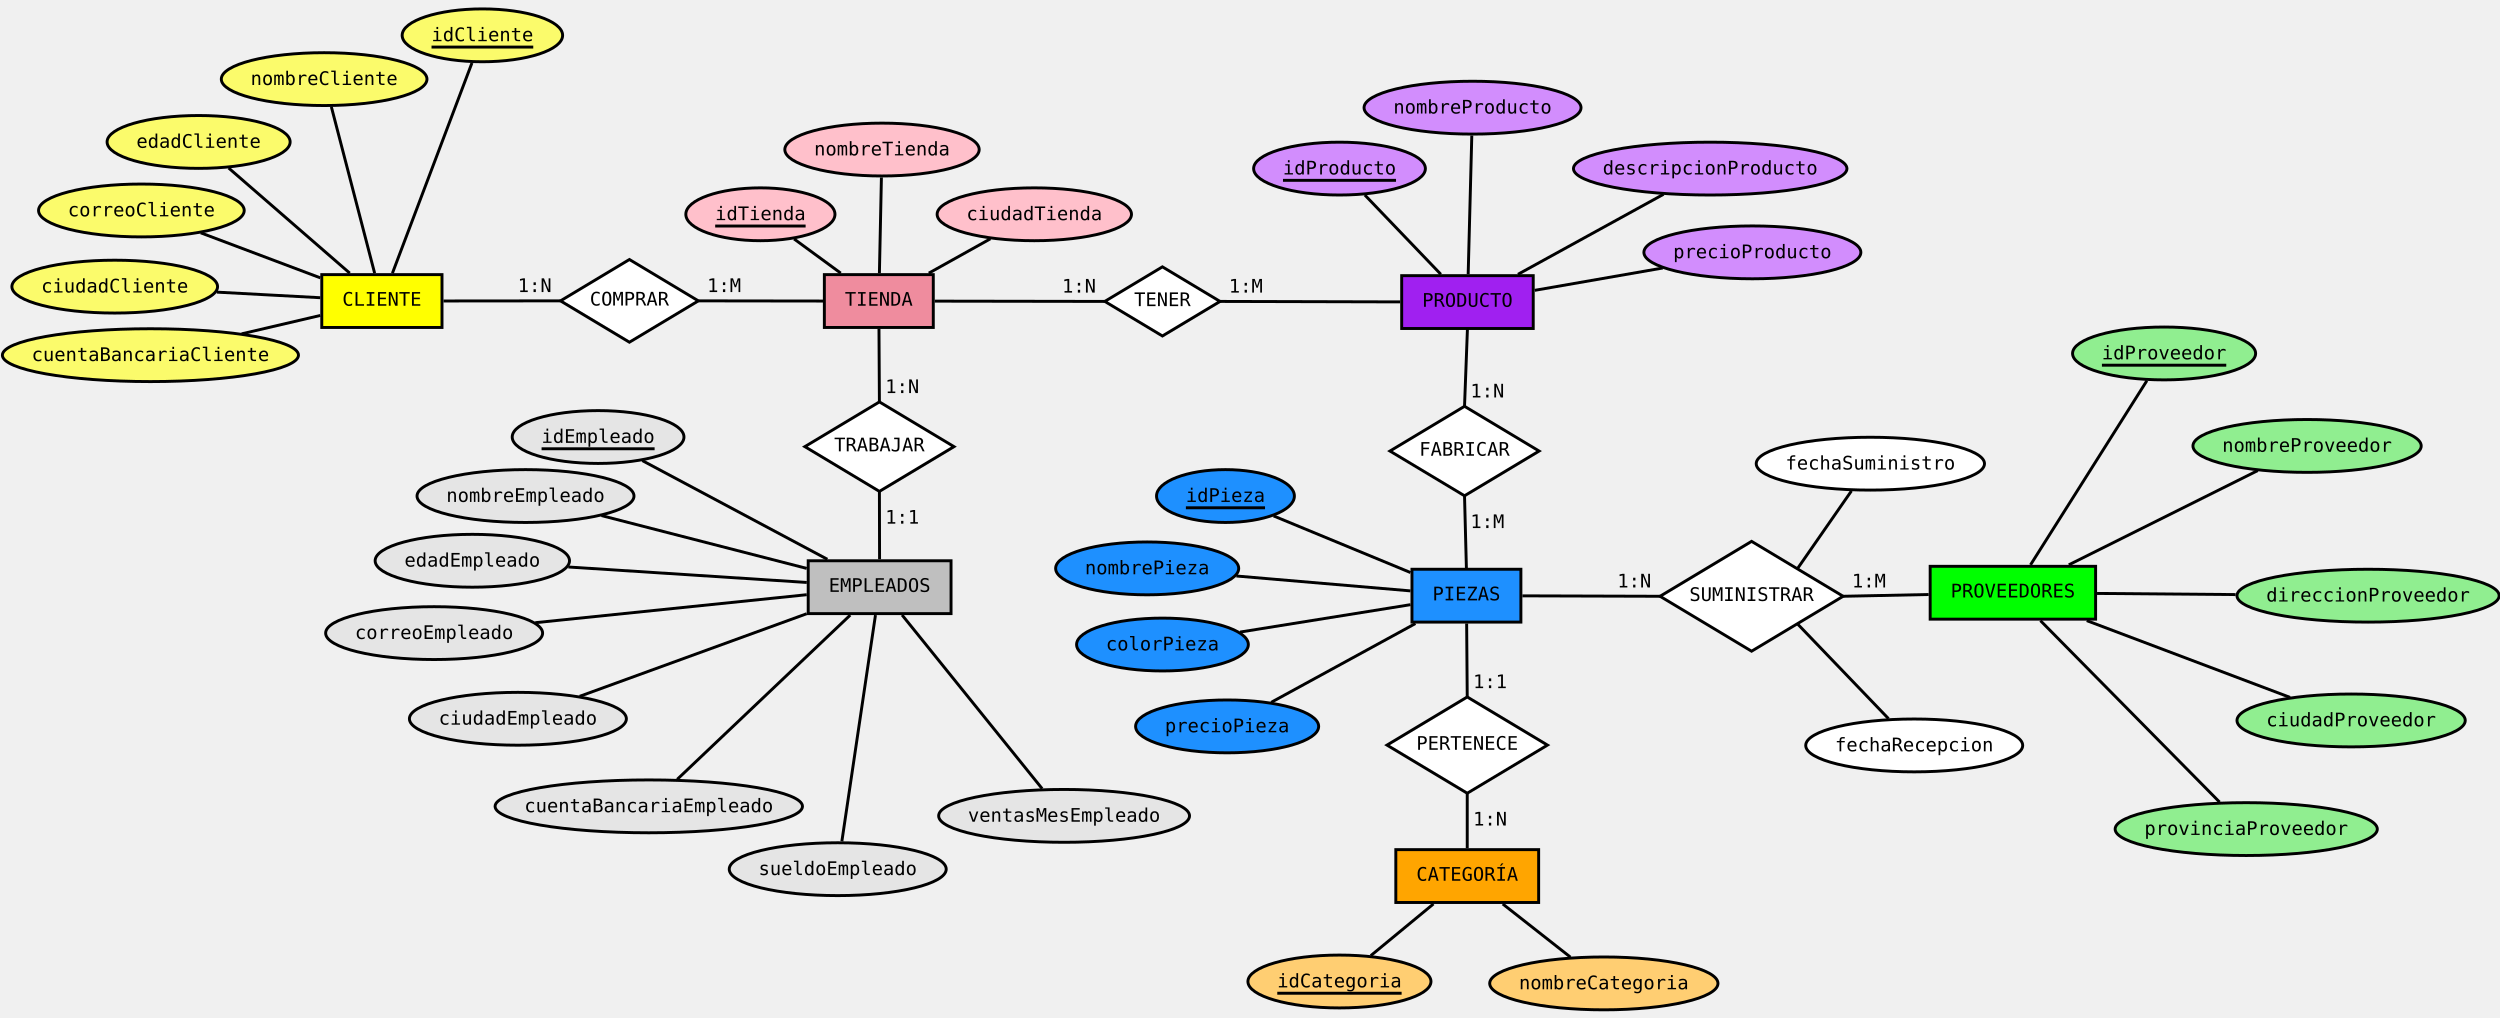
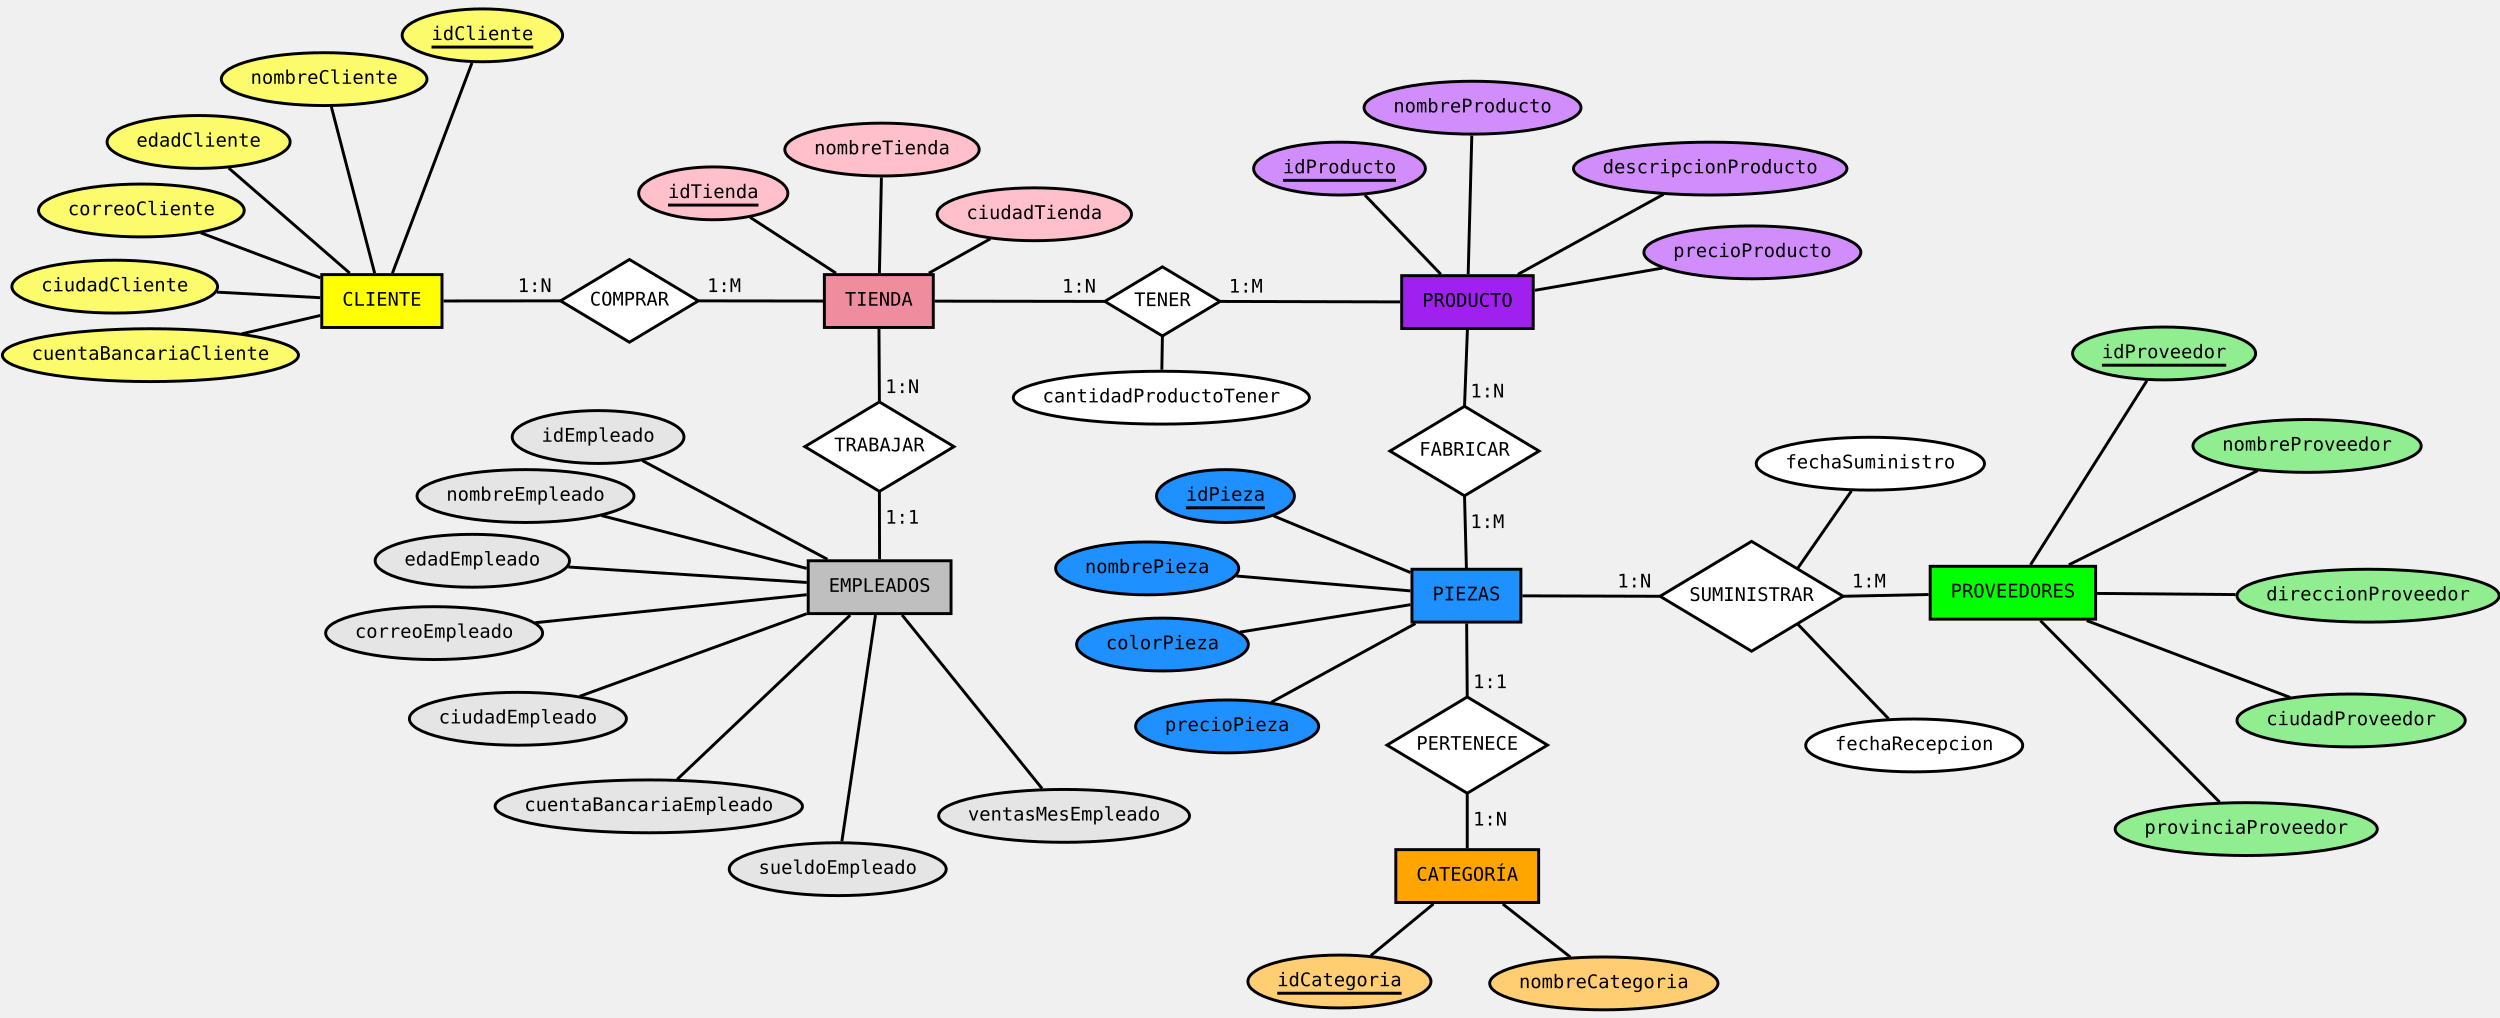
<svg xmlns="http://www.w3.org/2000/svg" width="86cm" height="35cm" viewBox="446 12 1703 684">
  <g>
    <rect style="fill: #1e90ff" x="1407.83" y="395.234" width="74.2" height="36" />
    <rect style="fill: none; fill-opacity:0; stroke-width: 2; stroke: #000000" x="1407.83" y="395.234" width="74.2" height="36" />
    <text font-size="12.8" style="fill: #000000;text-anchor:middle;font-family:monospace;font-style:normal;font-weight:normal" x="1444.93" y="416.434">PIEZAS</text>
  </g>
  <g>
    <rect style="fill: #00ff00" x="1760.83" y="393.234" width="112.7" height="36" />
    <rect style="fill: none; fill-opacity:0; stroke-width: 2; stroke: #000000" x="1760.83" y="393.234" width="112.7" height="36" />
    <text font-size="12.8" style="fill: #000000;text-anchor:middle;font-family:monospace;font-style:normal;font-weight:normal" x="1817.18" y="414.434">PROVEEDORES</text>
  </g>
  <g>
    <polygon style="fill: #ffffff" points="1576.83,413.644 1639.18,376.234 1701.53,413.644 1639.18,451.054 " />
    <polygon style="fill: none; fill-opacity:0; stroke-width: 2; stroke: #000000" points="1576.83,413.644 1639.18,376.234 1701.53,413.644 1639.18,451.054 " />
    <text font-size="12.8" style="fill: #000000;text-anchor:end;font-family:monospace;font-style:normal;font-weight:normal" x="1570.83" y="407.644">1:N</text>
    <text font-size="12.8" style="fill: #000000;text-anchor:start;font-family:monospace;font-style:normal;font-weight:normal" x="1707.53" y="407.644">1:M</text>
    <text font-size="12.8" style="fill: #000000;text-anchor:middle;font-family:monospace;font-style:normal;font-weight:normal" x="1639.18" y="416.844">SUMINISTRAR</text>
  </g>
  <line style="fill: none; fill-opacity:0; stroke-width: 2; stroke: #000000" x1="1483.03" y1="413.352" x2="1576.83" y2="413.644" />
  <line style="fill: none; fill-opacity:0; stroke-width: 2; stroke: #000000" x1="1759.82" y1="412.429" x2="1701.53" y2="413.644" />
  <g>
-     <rect style="fill: #ffff00" x="665.191" y="194.53" width="81.9" height="36" />
-     <rect style="fill: none; fill-opacity:0; stroke-width: 2; stroke: #000000" x="665.191" y="194.53" width="81.9" height="36" />
-     <text font-size="12.8" style="fill: #000000;text-anchor:middle;font-family:monospace;font-style:normal;font-weight:normal" x="706.141" y="215.73">CLIENTE</text>
+     <rect style="fill: #ffff00" x="665.19" y="194.53" width="81.9" height="36" />
+     <rect style="fill: none; fill-opacity:0; stroke-width: 2; stroke: #000000" x="665.19" y="194.53" width="81.9" height="36" />
+     <text font-size="12.8" style="fill: #000000;text-anchor:middle;font-family:monospace;font-style:normal;font-weight:normal" x="706.14" y="215.73">CLIENTE</text>
  </g>
  <g>
    <rect style="fill: #a020f0" x="1400.83" y="195.234" width="89.6" height="36" />
    <rect style="fill: none; fill-opacity:0; stroke-width: 2; stroke: #000000" x="1400.83" y="195.234" width="89.6" height="36" />
    <text font-size="12.8" style="fill: #000000;text-anchor:middle;font-family:monospace;font-style:normal;font-weight:normal" x="1445.63" y="216.434">PRODUCTO</text>
  </g>
  <g>
    <polygon style="fill: #ffffff" points="1392.83,314.714 1443.63,284.234 1494.43,314.714 1443.63,345.194 " />
    <polygon style="fill: none; fill-opacity:0; stroke-width: 2; stroke: #000000" points="1392.83,314.714 1443.63,284.234 1494.43,314.714 1443.63,345.194 " />
    <text font-size="12.8" style="fill: #000000;text-anchor:start;font-family:monospace;font-style:normal;font-weight:normal" x="1447.63" y="278.234">1:N</text>
    <text font-size="12.8" style="fill: #000000;text-anchor:start;font-family:monospace;font-style:normal;font-weight:normal" x="1447.63" y="367.194">1:M</text>
    <text font-size="12.8" style="fill: #000000;text-anchor:middle;font-family:monospace;font-style:normal;font-weight:normal" x="1443.63" y="317.914">FABRICAR</text>
  </g>
  <line style="fill: none; fill-opacity:0; stroke-width: 2; stroke: #000000" x1="1445.63" y1="231.234" x2="1443.63" y2="284.234" />
  <line style="fill: none; fill-opacity:0; stroke-width: 2; stroke: #000000" x1="1444.93" y1="395.234" x2="1443.63" y2="345.194" />
  <g>
-     <polygon style="fill: #ffffff" points="827.799,212.404 874.749,184.234 921.699,212.404 874.749,240.574 " />
-     <polygon style="fill: none; fill-opacity:0; stroke-width: 2; stroke: #000000" points="827.799,212.404 874.749,184.234 921.699,212.404 874.749,240.574 " />
-     <text font-size="12.8" style="fill: #000000;text-anchor:end;font-family:monospace;font-style:normal;font-weight:normal" x="821.799" y="206.404">1:N</text>
-     <text font-size="12.8" style="fill: #000000;text-anchor:start;font-family:monospace;font-style:normal;font-weight:normal" x="927.699" y="206.404">1:M</text>
-     <text font-size="12.8" style="fill: #000000;text-anchor:middle;font-family:monospace;font-style:normal;font-weight:normal" x="874.749" y="215.604">COMPRAR</text>
-   </g>
-   <line style="fill: none; fill-opacity:0; stroke-width: 2; stroke: #000000" x1="748.094" y1="212.487" x2="827.799" y2="212.404" />
-   <line style="fill: none; fill-opacity:0; stroke-width: 2; stroke: #000000" x1="921.699" y1="212.404" x2="1007.55" y2="212.53" />
+     <polygon style="fill: #ffffff" points="827.8,212.404 874.75,184.234 921.7,212.404 874.75,240.574 " />
+     <polygon style="fill: none; fill-opacity:0; stroke-width: 2; stroke: #000000" points="827.8,212.404 874.75,184.234 921.7,212.404 874.75,240.574 " />
+     <text font-size="12.8" style="fill: #000000;text-anchor:end;font-family:monospace;font-style:normal;font-weight:normal" x="821.8" y="206.404">1:N</text>
+     <text font-size="12.8" style="fill: #000000;text-anchor:start;font-family:monospace;font-style:normal;font-weight:normal" x="927.7" y="206.404">1:M</text>
+     <text font-size="12.8" style="fill: #000000;text-anchor:middle;font-family:monospace;font-style:normal;font-weight:normal" x="874.75" y="215.604">COMPRAR</text>
+   </g>
+   <line style="fill: none; fill-opacity:0; stroke-width: 2; stroke: #000000" x1="748.094" y1="212.487" x2="827.8" y2="212.404" />
+   <line style="fill: none; fill-opacity:0; stroke-width: 2; stroke: #000000" x1="921.7" y1="212.404" x2="1007.55" y2="212.53" />
  <g>
    <rect style="fill: #ef8c9e" x="1007.55" y="194.53" width="74.2" height="36" />
    <rect style="fill: none; fill-opacity:0; stroke-width: 2; stroke: #000000" x="1007.55" y="194.53" width="74.2" height="36" />
    <text font-size="12.8" style="fill: #000000;text-anchor:middle;font-family:monospace;font-style:normal;font-weight:normal" x="1044.65" y="215.73">TIENDA</text>
  </g>
  <g>
    <polygon style="fill: #ffffff" points="1198.58,212.784 1237.83,189.234 1277.08,212.784 1237.83,236.334 " />
    <polygon style="fill: none; fill-opacity:0; stroke-width: 2; stroke: #000000" points="1198.58,212.784 1237.83,189.234 1277.08,212.784 1237.83,236.334 " />
    <text font-size="12.8" style="fill: #000000;text-anchor:end;font-family:monospace;font-style:normal;font-weight:normal" x="1192.58" y="206.784">1:N</text>
    <text font-size="12.8" style="fill: #000000;text-anchor:start;font-family:monospace;font-style:normal;font-weight:normal" x="1283.08" y="206.784">1:M</text>
    <text font-size="12.8" style="fill: #000000;text-anchor:middle;font-family:monospace;font-style:normal;font-weight:normal" x="1237.83" y="215.984">TENER</text>
  </g>
  <line style="fill: none; fill-opacity:0; stroke-width: 2; stroke: #000000" x1="1082.72" y1="212.593" x2="1198.58" y2="212.784" />
  <line style="fill: none; fill-opacity:0; stroke-width: 2; stroke: #000000" x1="1399.82" y1="213.111" x2="1277.08" y2="212.784" />
  <g>
-     <rect style="fill: #bfbfbf" x="996.549" y="389.453" width="97.3" height="36" />
-     <rect style="fill: none; fill-opacity:0; stroke-width: 2; stroke: #000000" x="996.549" y="389.453" width="97.3" height="36" />
-     <text font-size="12.8" style="fill: #000000;text-anchor:middle;font-family:monospace;font-style:normal;font-weight:normal" x="1045.2" y="410.653">EMPLEADOS</text>
+     <rect style="fill: #bfbfbf" x="996.548" y="389.452" width="97.3" height="36" />
+     <rect style="fill: none; fill-opacity:0; stroke-width: 2; stroke: #000000" x="996.548" y="389.452" width="97.3" height="36" />
+     <text font-size="12.8" style="fill: #000000;text-anchor:middle;font-family:monospace;font-style:normal;font-weight:normal" x="1045.2" y="410.652">EMPLEADOS</text>
  </g>
  <g>
    <polygon style="fill: #ffffff" points="994.252,311.714 1045.05,281.234 1095.85,311.714 1045.05,342.194 " />
    <polygon style="fill: none; fill-opacity:0; stroke-width: 2; stroke: #000000" points="994.252,311.714 1045.05,281.234 1095.85,311.714 1045.05,342.194 " />
    <text font-size="12.8" style="fill: #000000;text-anchor:start;font-family:monospace;font-style:normal;font-weight:normal" x="1049.05" y="275.234">1:N</text>
    <text font-size="12.8" style="fill: #000000;text-anchor:start;font-family:monospace;font-style:normal;font-weight:normal" x="1049.05" y="364.194">1:1</text>
    <text font-size="12.8" style="fill: #000000;text-anchor:middle;font-family:monospace;font-style:normal;font-weight:normal" x="1045.05" y="314.914">TRABAJAR</text>
  </g>
  <line style="fill: none; fill-opacity:0; stroke-width: 2; stroke: #000000" x1="1044.76" y1="231.526" x2="1045.05" y2="281.234" />
  <line style="fill: none; fill-opacity:0; stroke-width: 2; stroke: #000000" x1="1045.16" y1="388.453" x2="1045.05" y2="342.194" />
  <g>
    <rect style="fill: #ffa500" x="1396.83" y="586.234" width="97.3" height="36" />
    <rect style="fill: none; fill-opacity:0; stroke-width: 2; stroke: #000000" x="1396.83" y="586.234" width="97.3" height="36" />
    <text font-size="12.8" style="fill: #000000;text-anchor:middle;font-family:monospace;font-style:normal;font-weight:normal" x="1445.48" y="607.434">CATEGORÍA</text>
  </g>
  <g>
    <polygon style="fill: #ffffff" points="1390.83,515.024 1445.48,482.234 1500.13,515.024 1445.48,547.814 " />
    <polygon style="fill: none; fill-opacity:0; stroke-width: 2; stroke: #000000" points="1390.83,515.024 1445.48,482.234 1500.13,515.024 1445.48,547.814 " />
    <text font-size="12.8" style="fill: #000000;text-anchor:start;font-family:monospace;font-style:normal;font-weight:normal" x="1449.48" y="476.234">1:1</text>
    <text font-size="12.8" style="fill: #000000;text-anchor:start;font-family:monospace;font-style:normal;font-weight:normal" x="1449.48" y="569.814">1:N</text>
    <text font-size="12.8" style="fill: #000000;text-anchor:middle;font-family:monospace;font-style:normal;font-weight:normal" x="1445.48" y="518.224">PERTENECE</text>
  </g>
-   <line style="fill: none; fill-opacity:0; stroke-width: 2; stroke: #000000" x1="1445.08" y1="432.168" x2="1445.48" y2="482.234" />
-   <line style="fill: none; fill-opacity:0; stroke-width: 2; stroke: #000000" x1="1445.48" y1="585.252" x2="1445.48" y2="547.814" />
+   <line style="fill: none; fill-opacity:0; stroke-width: 2; stroke: #000000" x1="1445.08" y1="432.169" x2="1445.48" y2="482.234" />
+   <line style="fill: none; fill-opacity:0; stroke-width: 2; stroke: #000000" x1="1445.48" y1="585.253" x2="1445.48" y2="547.814" />
  <g>
    <ellipse style="fill: #90ee90" cx="2047.58" cy="498.234" rx="77.75" ry="18" />
    <ellipse style="fill: none; fill-opacity:0; stroke-width: 2; stroke: #000000" cx="2047.58" cy="498.234" rx="77.75" ry="18" />
-     <text font-size="12.8" style="fill: #000000;text-anchor:middle;font-family:monospace;font-style:normal;font-weight:normal" x="2047.58" y="502.234">ciudadProveedor</text>
+     <text font-size="12.8" style="fill: #000000;text-anchor:middle;font-family:monospace;font-style:normal;font-weight:normal" x="2047.58" y="501.434">ciudadProveedor</text>
  </g>
  <g>
    <ellipse style="fill: #90ee90" cx="1920.18" cy="248.234" rx="62.35" ry="18" />
    <ellipse style="fill: none; fill-opacity:0; stroke-width: 2; stroke: #000000" cx="1920.18" cy="248.234" rx="62.35" ry="18" />
-     <text font-size="12.8" style="fill: #000000;text-anchor:middle;font-family:monospace;font-style:normal;font-weight:normal" x="1920.18" y="252.234">idProveedor</text>
+     <text font-size="12.8" style="fill: #000000;text-anchor:middle;font-family:monospace;font-style:normal;font-weight:normal" x="1920.18" y="251.434">idProveedor</text>
    <line style="fill: none; fill-opacity:0; stroke-width: 2; stroke: #000000" x1="1877.83" y1="256.234" x2="1962.53" y2="256.234" />
  </g>
  <g>
    <ellipse style="fill: #90ee90" cx="2059.13" cy="413.234" rx="89.3" ry="18" />
    <ellipse style="fill: none; fill-opacity:0; stroke-width: 2; stroke: #000000" cx="2059.13" cy="413.234" rx="89.3" ry="18" />
-     <text font-size="12.8" style="fill: #000000;text-anchor:middle;font-family:monospace;font-style:normal;font-weight:normal" x="2059.13" y="417.234">direccionProveedor</text>
+     <text font-size="12.8" style="fill: #000000;text-anchor:middle;font-family:monospace;font-style:normal;font-weight:normal" x="2059.13" y="416.434">direccionProveedor</text>
  </g>
  <g>
    <ellipse style="fill: #90ee90" cx="1976.13" cy="572.234" rx="89.3" ry="18" />
    <ellipse style="fill: none; fill-opacity:0; stroke-width: 2; stroke: #000000" cx="1976.13" cy="572.234" rx="89.3" ry="18" />
-     <text font-size="12.8" style="fill: #000000;text-anchor:middle;font-family:monospace;font-style:normal;font-weight:normal" x="1976.13" y="576.234">provinciaProveedor</text>
+     <text font-size="12.8" style="fill: #000000;text-anchor:middle;font-family:monospace;font-style:normal;font-weight:normal" x="1976.13" y="575.434">provinciaProveedor</text>
  </g>
  <g>
    <ellipse style="fill: #90ee90" cx="2017.58" cy="311.234" rx="77.75" ry="18" />
    <ellipse style="fill: none; fill-opacity:0; stroke-width: 2; stroke: #000000" cx="2017.58" cy="311.234" rx="77.75" ry="18" />
-     <text font-size="12.8" style="fill: #000000;text-anchor:middle;font-family:monospace;font-style:normal;font-weight:normal" x="2017.58" y="315.234">nombreProveedor</text>
+     <text font-size="12.8" style="fill: #000000;text-anchor:middle;font-family:monospace;font-style:normal;font-weight:normal" x="2017.58" y="314.434">nombreProveedor</text>
  </g>
  <line style="fill: none; fill-opacity:0; stroke-width: 2; stroke: #000000" x1="1829.18" y1="392.242" x2="1908.45" y2="266.788" />
-   <line style="fill: none; fill-opacity:0; stroke-width: 2; stroke: #000000" x1="1855.26" y1="392.227" x2="1983.96" y2="328.009" />
+   <line style="fill: none; fill-opacity:0; stroke-width: 2; stroke: #000000" x1="1855.26" y1="392.228" x2="1983.96" y2="328.01" />
  <line style="fill: none; fill-opacity:0; stroke-width: 2; stroke: #000000" x1="1874.5" y1="411.708" x2="1968.91" y2="412.488" />
-   <line style="fill: none; fill-opacity:0; stroke-width: 2; stroke: #000000" x1="1867.49" y1="430.233" x2="2006" y2="482.534" />
+   <line style="fill: none; fill-opacity:0; stroke-width: 2; stroke: #000000" x1="1867.49" y1="430.233" x2="2006" y2="482.535" />
  <line style="fill: none; fill-opacity:0; stroke-width: 2; stroke: #000000" x1="1835.93" y1="430.229" x2="1957.99" y2="553.868" />
  <g>
    <ellipse style="fill: #1e90ff" cx="1280.78" cy="345.362" rx="46.95" ry="18" />
    <ellipse style="fill: none; fill-opacity:0; stroke-width: 2; stroke: #000000" cx="1280.78" cy="345.362" rx="46.95" ry="18" />
-     <text font-size="12.8" style="fill: #000000;text-anchor:middle;font-family:monospace;font-style:normal;font-weight:normal" x="1280.78" y="349.362">idPieza</text>
+     <text font-size="12.8" style="fill: #000000;text-anchor:middle;font-family:monospace;font-style:normal;font-weight:normal" x="1280.78" y="348.562">idPieza</text>
    <line style="fill: none; fill-opacity:0; stroke-width: 2; stroke: #000000" x1="1253.83" y1="353.362" x2="1307.73" y2="353.362" />
  </g>
  <g>
    <ellipse style="fill: #1e90ff" cx="1227.45" cy="394.642" rx="62.35" ry="18" />
    <ellipse style="fill: none; fill-opacity:0; stroke-width: 2; stroke: #000000" cx="1227.45" cy="394.642" rx="62.35" ry="18" />
-     <text font-size="12.8" style="fill: #000000;text-anchor:middle;font-family:monospace;font-style:normal;font-weight:normal" x="1227.45" y="398.642">nombrePieza</text>
+     <text font-size="12.8" style="fill: #000000;text-anchor:middle;font-family:monospace;font-style:normal;font-weight:normal" x="1227.45" y="397.842">nombrePieza</text>
  </g>
  <g>
    <ellipse style="fill: #1e90ff" cx="1237.87" cy="446.516" rx="58.5" ry="18" />
    <ellipse style="fill: none; fill-opacity:0; stroke-width: 2; stroke: #000000" cx="1237.87" cy="446.516" rx="58.5" ry="18" />
-     <text font-size="12.8" style="fill: #000000;text-anchor:middle;font-family:monospace;font-style:normal;font-weight:normal" x="1237.87" y="450.516">colorPieza</text>
+     <text font-size="12.8" style="fill: #000000;text-anchor:middle;font-family:monospace;font-style:normal;font-weight:normal" x="1237.87" y="449.716">colorPieza</text>
  </g>
  <g>
    <ellipse style="fill: #1e90ff" cx="1281.92" cy="502.28" rx="62.35" ry="18" />
    <ellipse style="fill: none; fill-opacity:0; stroke-width: 2; stroke: #000000" cx="1281.92" cy="502.28" rx="62.35" ry="18" />
-     <text font-size="12.8" style="fill: #000000;text-anchor:middle;font-family:monospace;font-style:normal;font-weight:normal" x="1281.92" y="506.28">precioPieza</text>
+     <text font-size="12.8" style="fill: #000000;text-anchor:middle;font-family:monospace;font-style:normal;font-weight:normal" x="1281.92" y="505.48">precioPieza</text>
  </g>
  <line style="fill: none; fill-opacity:0; stroke-width: 2; stroke: #000000" x1="1406.84" y1="397.484" x2="1313.56" y2="358.917" />
-   <line style="fill: none; fill-opacity:0; stroke-width: 2; stroke: #000000" x1="1406.82" y1="409.976" x2="1288.22" y2="399.837" />
+   <line style="fill: none; fill-opacity:0; stroke-width: 2; stroke: #000000" x1="1406.82" y1="409.977" x2="1288.22" y2="399.837" />
  <line style="fill: none; fill-opacity:0; stroke-width: 2; stroke: #000000" x1="1290.71" y1="438.023" x2="1406.86" y2="419.352" />
-   <line style="fill: none; fill-opacity:0; stroke-width: 2; stroke: #000000" x1="1311.94" y1="485.883" x2="1410.18" y2="432.212" />
+   <line style="fill: none; fill-opacity:0; stroke-width: 2; stroke: #000000" x1="1311.93" y1="485.883" x2="1410.18" y2="432.213" />
  <g>
    <ellipse style="fill: #ffce72" cx="1358.43" cy="676.056" rx="62.35" ry="18" />
    <ellipse style="fill: none; fill-opacity:0; stroke-width: 2; stroke: #000000" cx="1358.43" cy="676.056" rx="62.35" ry="18" />
-     <text font-size="12.8" style="fill: #000000;text-anchor:middle;font-family:monospace;font-style:normal;font-weight:normal" x="1358.43" y="680.056">idCategoria</text>
+     <text font-size="12.8" style="fill: #000000;text-anchor:middle;font-family:monospace;font-style:normal;font-weight:normal" x="1358.43" y="679.256">idCategoria</text>
    <line style="fill: none; fill-opacity:0; stroke-width: 2; stroke: #000000" x1="1316.08" y1="684.056" x2="1400.78" y2="684.056" />
  </g>
  <g>
-     <ellipse style="fill: #ffce72" cx="1538.53" cy="677.353" rx="77.75" ry="18" />
-     <ellipse style="fill: none; fill-opacity:0; stroke-width: 2; stroke: #000000" cx="1538.53" cy="677.353" rx="77.75" ry="18" />
-     <text font-size="12.8" style="fill: #000000;text-anchor:middle;font-family:monospace;font-style:normal;font-weight:normal" x="1538.53" y="681.353">nombreCategoria</text>
-   </g>
-   <line style="fill: none; fill-opacity:0; stroke-width: 2; stroke: #000000" x1="1379.79" y1="658.43" x2="1422.48" y2="623.206" />
-   <line style="fill: none; fill-opacity:0; stroke-width: 2; stroke: #000000" x1="1469.66" y1="623.237" x2="1515.79" y2="659.484" />
+     <ellipse style="fill: #ffce72" cx="1538.53" cy="677.354" rx="77.75" ry="18" />
+     <ellipse style="fill: none; fill-opacity:0; stroke-width: 2; stroke: #000000" cx="1538.53" cy="677.354" rx="77.75" ry="18" />
+     <text font-size="12.8" style="fill: #000000;text-anchor:middle;font-family:monospace;font-style:normal;font-weight:normal" x="1538.53" y="680.554">nombreCategoria</text>
+   </g>
+   <line style="fill: none; fill-opacity:0; stroke-width: 2; stroke: #000000" x1="1379.79" y1="658.429" x2="1422.48" y2="623.207" />
+   <line style="fill: none; fill-opacity:0; stroke-width: 2; stroke: #000000" x1="1469.66" y1="623.237" x2="1515.79" y2="659.485" />
  <g>
    <ellipse style="fill: #ffffff" cx="1720.09" cy="323.316" rx="77.75" ry="18" />
    <ellipse style="fill: none; fill-opacity:0; stroke-width: 2; stroke: #000000" cx="1720.09" cy="323.316" rx="77.75" ry="18" />
-     <text font-size="12.8" style="fill: #000000;text-anchor:middle;font-family:monospace;font-style:normal;font-weight:normal" x="1720.09" y="327.316">fechaSuministro</text>
+     <text font-size="12.8" style="fill: #000000;text-anchor:middle;font-family:monospace;font-style:normal;font-weight:normal" x="1720.09" y="326.516">fechaSuministro</text>
  </g>
  <g>
    <ellipse style="fill: #ffffff" cx="1749.96" cy="515.248" rx="73.9" ry="18" />
    <ellipse style="fill: none; fill-opacity:0; stroke-width: 2; stroke: #000000" cx="1749.96" cy="515.248" rx="73.9" ry="18" />
-     <text font-size="12.8" style="fill: #000000;text-anchor:middle;font-family:monospace;font-style:normal;font-weight:normal" x="1749.96" y="519.248">fechaRecepcion</text>
-   </g>
-   <line style="fill: none; fill-opacity:0; stroke-width: 2; stroke: #000000" x1="1670.35" y1="432.349" x2="1732.45" y2="497.013" />
-   <line style="fill: none; fill-opacity:0; stroke-width: 2; stroke: #000000" x1="1670.35" y1="394.939" x2="1707.22" y2="341.851" />
+     <text font-size="12.8" style="fill: #000000;text-anchor:middle;font-family:monospace;font-style:normal;font-weight:normal" x="1749.96" y="518.448">fechaRecepcion</text>
+   </g>
+   <line style="fill: none; fill-opacity:0; stroke-width: 2; stroke: #000000" x1="1670.35" y1="432.348" x2="1732.45" y2="497.012" />
+   <line style="fill: none; fill-opacity:0; stroke-width: 2; stroke: #000000" x1="1670.35" y1="394.938" x2="1707.22" y2="341.851" />
  <g>
    <ellipse style="fill: #d28dfd" cx="1358.47" cy="122.306" rx="58.5" ry="18" />
    <ellipse style="fill: none; fill-opacity:0; stroke-width: 2; stroke: #000000" cx="1358.47" cy="122.306" rx="58.5" ry="18" />
-     <text font-size="12.8" style="fill: #000000;text-anchor:middle;font-family:monospace;font-style:normal;font-weight:normal" x="1358.47" y="126.306">idProducto</text>
+     <text font-size="12.8" style="fill: #000000;text-anchor:middle;font-family:monospace;font-style:normal;font-weight:normal" x="1358.47" y="125.506">idProducto</text>
    <line style="fill: none; fill-opacity:0; stroke-width: 2; stroke: #000000" x1="1319.97" y1="130.306" x2="1396.97" y2="130.306" />
  </g>
  <g>
    <ellipse style="fill: #d28dfd" cx="1449.09" cy="80.807" rx="73.9" ry="18" />
    <ellipse style="fill: none; fill-opacity:0; stroke-width: 2; stroke: #000000" cx="1449.09" cy="80.807" rx="73.9" ry="18" />
-     <text font-size="12.8" style="fill: #000000;text-anchor:middle;font-family:monospace;font-style:normal;font-weight:normal" x="1449.09" y="84.807">nombreProducto</text>
+     <text font-size="12.8" style="fill: #000000;text-anchor:middle;font-family:monospace;font-style:normal;font-weight:normal" x="1449.09" y="84.007">nombreProducto</text>
  </g>
  <g>
    <ellipse style="fill: #d28dfd" cx="1639.72" cy="179.367" rx="73.9" ry="18" />
    <ellipse style="fill: none; fill-opacity:0; stroke-width: 2; stroke: #000000" cx="1639.72" cy="179.367" rx="73.9" ry="18" />
-     <text font-size="12.8" style="fill: #000000;text-anchor:middle;font-family:monospace;font-style:normal;font-weight:normal" x="1639.72" y="183.367">precioProducto</text>
+     <text font-size="12.8" style="fill: #000000;text-anchor:middle;font-family:monospace;font-style:normal;font-weight:normal" x="1639.72" y="182.567">precioProducto</text>
  </g>
  <g>
    <ellipse style="fill: #d28dfd" cx="1610.99" cy="122.306" rx="93.15" ry="18" />
    <ellipse style="fill: none; fill-opacity:0; stroke-width: 2; stroke: #000000" cx="1610.99" cy="122.306" rx="93.15" ry="18" />
-     <text font-size="12.8" style="fill: #000000;text-anchor:middle;font-family:monospace;font-style:normal;font-weight:normal" x="1610.99" y="126.306">descripcionProducto</text>
+     <text font-size="12.8" style="fill: #000000;text-anchor:middle;font-family:monospace;font-style:normal;font-weight:normal" x="1610.99" y="125.506">descripcionProducto</text>
  </g>
  <line style="fill: none; fill-opacity:0; stroke-width: 2; stroke: #000000" x1="1375.71" y1="140.293" x2="1427.5" y2="194.32" />
  <line style="fill: none; fill-opacity:0; stroke-width: 2; stroke: #000000" x1="1448.59" y1="99.753" x2="1446.12" y2="194.288" />
-   <line style="fill: none; fill-opacity:0; stroke-width: 2; stroke: #000000" x1="1579.24" y1="139.766" x2="1480.02" y2="194.32" />
-   <line style="fill: none; fill-opacity:0; stroke-width: 2; stroke: #000000" x1="1491.43" y1="205.241" x2="1578.66" y2="190.022" />
-   <g>
-     <ellipse style="fill: #ffc0cb" cx="963.984" cy="153.43" rx="50.8" ry="18" />
-     <ellipse style="fill: none; fill-opacity:0; stroke-width: 2; stroke: #000000" cx="963.984" cy="153.43" rx="50.8" ry="18" />
-     <text font-size="12.8" style="fill: #000000;text-anchor:middle;font-family:monospace;font-style:normal;font-weight:normal" x="963.984" y="157.43">idTienda</text>
-     <line style="fill: none; fill-opacity:0; stroke-width: 2; stroke: #000000" x1="933.184" y1="161.43" x2="994.784" y2="161.43" />
+   <line style="fill: none; fill-opacity:0; stroke-width: 2; stroke: #000000" x1="1579.24" y1="139.765" x2="1480.02" y2="194.32" />
+   <line style="fill: none; fill-opacity:0; stroke-width: 2; stroke: #000000" x1="1491.43" y1="205.241" x2="1578.66" y2="190.021" />
+   <g>
+     <ellipse style="fill: #ffc0cb" cx="931.876" cy="139.16" rx="50.8" ry="18" />
+     <ellipse style="fill: none; fill-opacity:0; stroke-width: 2; stroke: #000000" cx="931.876" cy="139.16" rx="50.8" ry="18" />
+     <text font-size="12.8" style="fill: #000000;text-anchor:middle;font-family:monospace;font-style:normal;font-weight:normal" x="931.876" y="142.36">idTienda</text>
+     <line style="fill: none; fill-opacity:0; stroke-width: 2; stroke: #000000" x1="901.076" y1="147.16" x2="962.676" y2="147.16" />
  </g>
  <g>
    <ellipse style="fill: #ffc0cb" cx="1150.57" cy="153.43" rx="66.2" ry="18" />
    <ellipse style="fill: none; fill-opacity:0; stroke-width: 2; stroke: #000000" cx="1150.57" cy="153.43" rx="66.2" ry="18" />
-     <text font-size="12.8" style="fill: #000000;text-anchor:middle;font-family:monospace;font-style:normal;font-weight:normal" x="1150.57" y="157.43">ciudadTienda</text>
+     <text font-size="12.8" style="fill: #000000;text-anchor:middle;font-family:monospace;font-style:normal;font-weight:normal" x="1150.57" y="156.63">ciudadTienda</text>
  </g>
  <g>
    <ellipse style="fill: #ffc0cb" cx="1046.82" cy="109.337" rx="66.2" ry="18" />
    <ellipse style="fill: none; fill-opacity:0; stroke-width: 2; stroke: #000000" cx="1046.82" cy="109.337" rx="66.2" ry="18" />
-     <text font-size="12.8" style="fill: #000000;text-anchor:middle;font-family:monospace;font-style:normal;font-weight:normal" x="1046.82" y="113.337">nombreTienda</text>
-   </g>
-   <line style="fill: none; fill-opacity:0; stroke-width: 2; stroke: #000000" x1="986.912" y1="170.229" x2="1018.71" y2="193.528" />
+     <text font-size="12.8" style="fill: #000000;text-anchor:middle;font-family:monospace;font-style:normal;font-weight:normal" x="1046.82" y="112.537">nombreTienda</text>
+   </g>
+   <line style="fill: none; fill-opacity:0; stroke-width: 2; stroke: #000000" x1="956.999" y1="155.505" x2="1015.45" y2="193.534" />
  <line style="fill: none; fill-opacity:0; stroke-width: 2; stroke: #000000" x1="1078.7" y1="193.528" x2="1120.69" y2="170.099" />
  <line style="fill: none; fill-opacity:0; stroke-width: 2; stroke: #000000" x1="1046.42" y1="128.34" x2="1045.05" y2="193.528" />
  <g>
-     <ellipse style="fill: #fbfb6b" cx="524.153" cy="202.71" rx="70.05" ry="18" />
-     <ellipse style="fill: none; fill-opacity:0; stroke-width: 2; stroke: #000000" cx="524.153" cy="202.71" rx="70.05" ry="18" />
-     <text font-size="12.8" style="fill: #000000;text-anchor:middle;font-family:monospace;font-style:normal;font-weight:normal" x="524.153" y="206.71">ciudadCliente</text>
+     <ellipse style="fill: #fbfb6b" cx="524.152" cy="202.71" rx="70.05" ry="18" />
+     <ellipse style="fill: none; fill-opacity:0; stroke-width: 2; stroke: #000000" cx="524.152" cy="202.71" rx="70.05" ry="18" />
+     <text font-size="12.8" style="fill: #000000;text-anchor:middle;font-family:monospace;font-style:normal;font-weight:normal" x="524.152" y="205.91">ciudadCliente</text>
  </g>
  <g>
    <ellipse style="fill: #fbfb6b" cx="542.308" cy="150.836" rx="70.05" ry="18" />
    <ellipse style="fill: none; fill-opacity:0; stroke-width: 2; stroke: #000000" cx="542.308" cy="150.836" rx="70.05" ry="18" />
-     <text font-size="12.8" style="fill: #000000;text-anchor:middle;font-family:monospace;font-style:normal;font-weight:normal" x="542.308" y="154.836">correoCliente</text>
-   </g>
-   <g>
-     <ellipse style="fill: #fbfb6b" cx="666.805" cy="61.354" rx="70.05" ry="18" />
-     <ellipse style="fill: none; fill-opacity:0; stroke-width: 2; stroke: #000000" cx="666.805" cy="61.354" rx="70.05" ry="18" />
-     <text font-size="12.8" style="fill: #000000;text-anchor:middle;font-family:monospace;font-style:normal;font-weight:normal" x="666.805" y="65.354">nombreCliente</text>
-   </g>
-   <g>
-     <ellipse style="fill: #fbfb6b" cx="774.605" cy="31.527" rx="54.65" ry="18" />
-     <ellipse style="fill: none; fill-opacity:0; stroke-width: 2; stroke: #000000" cx="774.605" cy="31.527" rx="54.65" ry="18" />
-     <text font-size="12.8" style="fill: #000000;text-anchor:middle;font-family:monospace;font-style:normal;font-weight:normal" x="774.605" y="35.527">idCliente</text>
-     <line style="fill: none; fill-opacity:0; stroke-width: 2; stroke: #000000" x1="739.955" y1="39.527" x2="809.255" y2="39.527" />
-   </g>
-   <g>
-     <ellipse style="fill: #fbfb6b" cx="548.469" cy="249.396" rx="100.85" ry="18" />
-     <ellipse style="fill: none; fill-opacity:0; stroke-width: 2; stroke: #000000" cx="548.469" cy="249.396" rx="100.85" ry="18" />
-     <text font-size="12.8" style="fill: #000000;text-anchor:middle;font-family:monospace;font-style:normal;font-weight:normal" x="548.469" y="253.396">cuentaBancariaCliente</text>
-   </g>
-   <g>
-     <ellipse style="fill: #fbfb6b" cx="581.295" cy="104.15" rx="62.35" ry="18" />
-     <ellipse style="fill: none; fill-opacity:0; stroke-width: 2; stroke: #000000" cx="581.295" cy="104.15" rx="62.35" ry="18" />
-     <text font-size="12.8" style="fill: #000000;text-anchor:middle;font-family:monospace;font-style:normal;font-weight:normal" x="581.295" y="108.15">edadCliente</text>
-   </g>
-   <line style="fill: none; fill-opacity:0; stroke-width: 2; stroke: #000000" x1="767.497" y1="50.319" x2="713.311" y2="193.573" />
-   <line style="fill: none; fill-opacity:0; stroke-width: 2; stroke: #000000" x1="671.727" y1="80.27" x2="701.2" y2="193.541" />
-   <line style="fill: none; fill-opacity:0; stroke-width: 2; stroke: #000000" x1="601.724" y1="121.885" x2="684.248" y2="193.526" />
-   <line style="fill: none; fill-opacity:0; stroke-width: 2; stroke: #000000" x1="582.727" y1="166.057" x2="664.203" y2="196.738" />
-   <line style="fill: none; fill-opacity:0; stroke-width: 2; stroke: #000000" x1="593.698" y1="206.463" x2="664.187" y2="210.267" />
-   <line style="fill: none; fill-opacity:0; stroke-width: 2; stroke: #000000" x1="664.221" y1="222.332" x2="610.617" y2="234.865" />
-   <g>
-     <ellipse style="fill: #e5e5e5" cx="853.419" cy="305.16" rx="58.5" ry="18" />
-     <ellipse style="fill: none; fill-opacity:0; stroke-width: 2; stroke: #000000" cx="853.419" cy="305.16" rx="58.5" ry="18" />
-     <text font-size="12.8" style="fill: #000000;text-anchor:middle;font-family:monospace;font-style:normal;font-weight:normal" x="853.419" y="309.16">idEmpleado</text>
-     <line style="fill: none; fill-opacity:0; stroke-width: 2; stroke: #000000" x1="814.919" y1="313.16" x2="891.919" y2="313.16" />
-   </g>
-   <g>
-     <ellipse style="fill: #e5e5e5" cx="767.747" cy="389.455" rx="66.2" ry="18" />
-     <ellipse style="fill: none; fill-opacity:0; stroke-width: 2; stroke: #000000" cx="767.747" cy="389.455" rx="66.2" ry="18" />
-     <text font-size="12.8" style="fill: #000000;text-anchor:middle;font-family:monospace;font-style:normal;font-weight:normal" x="767.747" y="393.455">edadEmpleado</text>
-   </g>
-   <g>
-     <ellipse style="fill: #e5e5e5" cx="741.729" cy="438.735" rx="73.9" ry="18" />
-     <ellipse style="fill: none; fill-opacity:0; stroke-width: 2; stroke: #000000" cx="741.729" cy="438.735" rx="73.9" ry="18" />
-     <text font-size="12.8" style="fill: #000000;text-anchor:middle;font-family:monospace;font-style:normal;font-weight:normal" x="741.729" y="442.735">correoEmpleado</text>
-   </g>
-   <g>
-     <ellipse style="fill: #e5e5e5" cx="798.79" cy="497.093" rx="73.9" ry="18" />
-     <ellipse style="fill: none; fill-opacity:0; stroke-width: 2; stroke: #000000" cx="798.79" cy="497.093" rx="73.9" ry="18" />
-     <text font-size="12.8" style="fill: #000000;text-anchor:middle;font-family:monospace;font-style:normal;font-weight:normal" x="798.79" y="501.093">ciudadEmpleado</text>
-   </g>
-   <g>
-     <ellipse style="fill: #e5e5e5" cx="803.977" cy="345.362" rx="73.9" ry="18" />
-     <ellipse style="fill: none; fill-opacity:0; stroke-width: 2; stroke: #000000" cx="803.977" cy="345.362" rx="73.9" ry="18" />
-     <text font-size="12.8" style="fill: #000000;text-anchor:middle;font-family:monospace;font-style:normal;font-weight:normal" x="803.977" y="349.362">nombreEmpleado</text>
-   </g>
-   <g>
-     <ellipse style="fill: #e5e5e5" cx="887.948" cy="556.747" rx="104.7" ry="18" />
-     <ellipse style="fill: none; fill-opacity:0; stroke-width: 2; stroke: #000000" cx="887.948" cy="556.747" rx="104.7" ry="18" />
-     <text font-size="12.8" style="fill: #000000;text-anchor:middle;font-family:monospace;font-style:normal;font-weight:normal" x="887.948" y="560.747">cuentaBancariaEmpleado</text>
-   </g>
-   <g>
-     <ellipse style="fill: #e5e5e5" cx="1016.66" cy="599.543" rx="73.9" ry="18" />
-     <ellipse style="fill: none; fill-opacity:0; stroke-width: 2; stroke: #000000" cx="1016.66" cy="599.543" rx="73.9" ry="18" />
-     <text font-size="12.8" style="fill: #000000;text-anchor:middle;font-family:monospace;font-style:normal;font-weight:normal" x="1016.66" y="603.543">sueldoEmpleado</text>
-   </g>
-   <g>
-     <ellipse style="fill: #e5e5e5" cx="1170.86" cy="563.231" rx="85.45" ry="18" />
-     <ellipse style="fill: none; fill-opacity:0; stroke-width: 2; stroke: #000000" cx="1170.86" cy="563.231" rx="85.45" ry="18" />
-     <text font-size="12.8" style="fill: #000000;text-anchor:middle;font-family:monospace;font-style:normal;font-weight:normal" x="1170.86" y="567.231">ventasMesEmpleado</text>
-   </g>
-   <line style="fill: none; fill-opacity:0; stroke-width: 2; stroke: #000000" x1="883.537" y1="321.225" x2="1009.59" y2="388.46" />
-   <line style="fill: none; fill-opacity:0; stroke-width: 2; stroke: #000000" x1="995.545" y1="394.672" x2="855.714" y2="358.679" />
-   <line style="fill: none; fill-opacity:0; stroke-width: 2; stroke: #000000" x1="833.13" y1="393.696" x2="995.581" y2="404.234" />
-   <line style="fill: none; fill-opacity:0; stroke-width: 2; stroke: #000000" x1="810.632" y1="431.632" x2="995.549" y2="412.571" />
-   <line style="fill: none; fill-opacity:0; stroke-width: 2; stroke: #000000" x1="840.848" y1="481.792" x2="995.553" y2="425.513" />
-   <line style="fill: none; fill-opacity:0; stroke-width: 2; stroke: #000000" x1="907.316" y1="538.359" x2="1025.19" y2="426.452" />
-   <line style="fill: none; fill-opacity:0; stroke-width: 2; stroke: #000000" x1="1042.37" y1="426.458" x2="1019.48" y2="580.573" />
-   <line style="fill: none; fill-opacity:0; stroke-width: 2; stroke: #000000" x1="1155.92" y1="544.705" x2="1060.48" y2="426.392" />
+     <text font-size="12.8" style="fill: #000000;text-anchor:middle;font-family:monospace;font-style:normal;font-weight:normal" x="542.308" y="154.036">correoCliente</text>
+   </g>
+   <g>
+     <ellipse style="fill: #fbfb6b" cx="666.806" cy="61.354" rx="70.05" ry="18" />
+     <ellipse style="fill: none; fill-opacity:0; stroke-width: 2; stroke: #000000" cx="666.806" cy="61.354" rx="70.05" ry="18" />
+     <text font-size="12.8" style="fill: #000000;text-anchor:middle;font-family:monospace;font-style:normal;font-weight:normal" x="666.806" y="64.554">nombreCliente</text>
+   </g>
+   <g>
+     <ellipse style="fill: #fbfb6b" cx="774.604" cy="31.527" rx="54.65" ry="18" />
+     <ellipse style="fill: none; fill-opacity:0; stroke-width: 2; stroke: #000000" cx="774.604" cy="31.527" rx="54.65" ry="18" />
+     <text font-size="12.8" style="fill: #000000;text-anchor:middle;font-family:monospace;font-style:normal;font-weight:normal" x="774.604" y="34.727">idCliente</text>
+     <line style="fill: none; fill-opacity:0; stroke-width: 2; stroke: #000000" x1="739.954" y1="39.527" x2="809.254" y2="39.527" />
+   </g>
+   <g>
+     <ellipse style="fill: #fbfb6b" cx="548.468" cy="249.396" rx="100.85" ry="18" />
+     <ellipse style="fill: none; fill-opacity:0; stroke-width: 2; stroke: #000000" cx="548.468" cy="249.396" rx="100.85" ry="18" />
+     <text font-size="12.8" style="fill: #000000;text-anchor:middle;font-family:monospace;font-style:normal;font-weight:normal" x="548.468" y="252.596">cuentaBancariaCliente</text>
+   </g>
+   <g>
+     <ellipse style="fill: #fbfb6b" cx="581.294" cy="104.15" rx="62.35" ry="18" />
+     <ellipse style="fill: none; fill-opacity:0; stroke-width: 2; stroke: #000000" cx="581.294" cy="104.15" rx="62.35" ry="18" />
+     <text font-size="12.8" style="fill: #000000;text-anchor:middle;font-family:monospace;font-style:normal;font-weight:normal" x="581.294" y="107.35">edadCliente</text>
+   </g>
+   <line style="fill: none; fill-opacity:0; stroke-width: 2; stroke: #000000" x1="767.496" y1="50.319" x2="713.311" y2="193.573" />
+   <line style="fill: none; fill-opacity:0; stroke-width: 2; stroke: #000000" x1="671.728" y1="80.27" x2="701.199" y2="193.541" />
+   <line style="fill: none; fill-opacity:0; stroke-width: 2; stroke: #000000" x1="601.723" y1="121.885" x2="684.248" y2="193.525" />
+   <line style="fill: none; fill-opacity:0; stroke-width: 2; stroke: #000000" x1="582.726" y1="166.057" x2="664.202" y2="196.738" />
+   <line style="fill: none; fill-opacity:0; stroke-width: 2; stroke: #000000" x1="593.697" y1="206.463" x2="664.186" y2="210.267" />
+   <line style="fill: none; fill-opacity:0; stroke-width: 2; stroke: #000000" x1="664.22" y1="222.332" x2="610.617" y2="234.865" />
+   <g>
+     <ellipse style="fill: #e5e5e5" cx="853.42" cy="305.16" rx="58.5" ry="18" />
+     <ellipse style="fill: none; fill-opacity:0; stroke-width: 2; stroke: #000000" cx="853.42" cy="305.16" rx="58.5" ry="18" />
+     <text font-size="12.8" style="fill: #000000;text-anchor:middle;font-family:monospace;font-style:normal;font-weight:normal" x="853.42" y="308.36">idEmpleado</text>
+   </g>
+   <g>
+     <ellipse style="fill: #e5e5e5" cx="767.746" cy="389.454" rx="66.2" ry="18" />
+     <ellipse style="fill: none; fill-opacity:0; stroke-width: 2; stroke: #000000" cx="767.746" cy="389.454" rx="66.2" ry="18" />
+     <text font-size="12.8" style="fill: #000000;text-anchor:middle;font-family:monospace;font-style:normal;font-weight:normal" x="767.746" y="392.654">edadEmpleado</text>
+   </g>
+   <g>
+     <ellipse style="fill: #e5e5e5" cx="741.728" cy="438.734" rx="73.9" ry="18" />
+     <ellipse style="fill: none; fill-opacity:0; stroke-width: 2; stroke: #000000" cx="741.728" cy="438.734" rx="73.9" ry="18" />
+     <text font-size="12.8" style="fill: #000000;text-anchor:middle;font-family:monospace;font-style:normal;font-weight:normal" x="741.728" y="441.934">correoEmpleado</text>
+   </g>
+   <g>
+     <ellipse style="fill: #e5e5e5" cx="798.79" cy="497.092" rx="73.9" ry="18" />
+     <ellipse style="fill: none; fill-opacity:0; stroke-width: 2; stroke: #000000" cx="798.79" cy="497.092" rx="73.9" ry="18" />
+     <text font-size="12.8" style="fill: #000000;text-anchor:middle;font-family:monospace;font-style:normal;font-weight:normal" x="798.79" y="500.292">ciudadEmpleado</text>
+   </g>
+   <g>
+     <ellipse style="fill: #e5e5e5" cx="803.978" cy="345.362" rx="73.9" ry="18" />
+     <ellipse style="fill: none; fill-opacity:0; stroke-width: 2; stroke: #000000" cx="803.978" cy="345.362" rx="73.9" ry="18" />
+     <text font-size="12.8" style="fill: #000000;text-anchor:middle;font-family:monospace;font-style:normal;font-weight:normal" x="803.978" y="348.562">nombreEmpleado</text>
+   </g>
+   <g>
+     <ellipse style="fill: #e5e5e5" cx="887.948" cy="556.748" rx="104.7" ry="18" />
+     <ellipse style="fill: none; fill-opacity:0; stroke-width: 2; stroke: #000000" cx="887.948" cy="556.748" rx="104.7" ry="18" />
+     <text font-size="12.8" style="fill: #000000;text-anchor:middle;font-family:monospace;font-style:normal;font-weight:normal" x="887.948" y="559.948">cuentaBancariaEmpleado</text>
+   </g>
+   <g>
+     <ellipse style="fill: #e5e5e5" cx="1016.66" cy="599.542" rx="73.9" ry="18" />
+     <ellipse style="fill: none; fill-opacity:0; stroke-width: 2; stroke: #000000" cx="1016.66" cy="599.542" rx="73.9" ry="18" />
+     <text font-size="12.8" style="fill: #000000;text-anchor:middle;font-family:monospace;font-style:normal;font-weight:normal" x="1016.66" y="602.742">sueldoEmpleado</text>
+   </g>
+   <g>
+     <ellipse style="fill: #e5e5e5" cx="1170.86" cy="563.232" rx="85.45" ry="18" />
+     <ellipse style="fill: none; fill-opacity:0; stroke-width: 2; stroke: #000000" cx="1170.86" cy="563.232" rx="85.45" ry="18" />
+     <text font-size="12.8" style="fill: #000000;text-anchor:middle;font-family:monospace;font-style:normal;font-weight:normal" x="1170.86" y="566.432">ventasMesEmpleado</text>
+   </g>
+   <line style="fill: none; fill-opacity:0; stroke-width: 2; stroke: #000000" x1="883.537" y1="321.224" x2="1009.59" y2="388.46" />
+   <line style="fill: none; fill-opacity:0; stroke-width: 2; stroke: #000000" x1="995.545" y1="394.671" x2="855.714" y2="358.679" />
+   <line style="fill: none; fill-opacity:0; stroke-width: 2; stroke: #000000" x1="833.129" y1="393.695" x2="995.58" y2="404.233" />
+   <line style="fill: none; fill-opacity:0; stroke-width: 2; stroke: #000000" x1="810.631" y1="431.631" x2="995.549" y2="412.57" />
+   <line style="fill: none; fill-opacity:0; stroke-width: 2; stroke: #000000" x1="840.848" y1="481.792" x2="995.552" y2="425.512" />
+   <line style="fill: none; fill-opacity:0; stroke-width: 2; stroke: #000000" x1="907.316" y1="538.359" x2="1025.19" y2="426.451" />
+   <line style="fill: none; fill-opacity:0; stroke-width: 2; stroke: #000000" x1="1042.37" y1="426.457" x2="1019.48" y2="580.572" />
+   <line style="fill: none; fill-opacity:0; stroke-width: 2; stroke: #000000" x1="1155.92" y1="544.706" x2="1060.48" y2="426.392" />
+   <g>
+     <ellipse style="fill: #ffffff" cx="1237.11" cy="278.354" rx="100.85" ry="18" />
+     <ellipse style="fill: none; fill-opacity:0; stroke-width: 2; stroke: #000000" cx="1237.11" cy="278.354" rx="100.85" ry="18" />
+     <text font-size="12.8" style="fill: #000000;text-anchor:middle;font-family:monospace;font-style:normal;font-weight:normal" x="1237.11" y="281.554">cantidadProductoTener</text>
+   </g>
+   <line style="fill: none; fill-opacity:0; stroke-width: 2; stroke: #000000" x1="1237.83" y1="236.334" x2="1237.44" y2="259.35" />
</svg>
